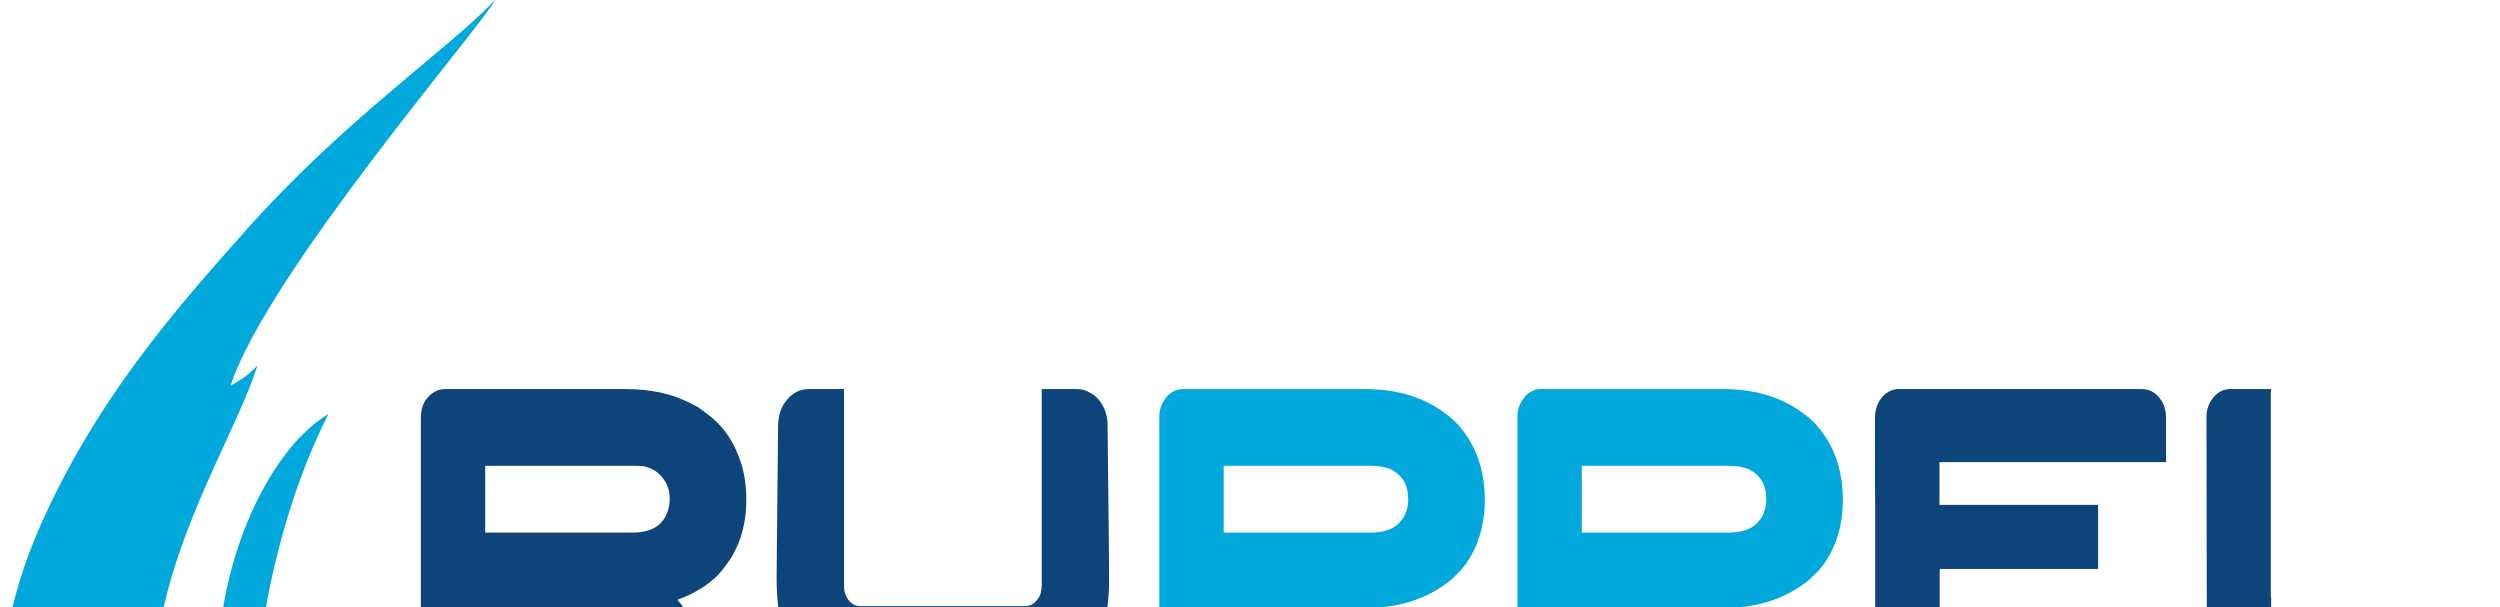
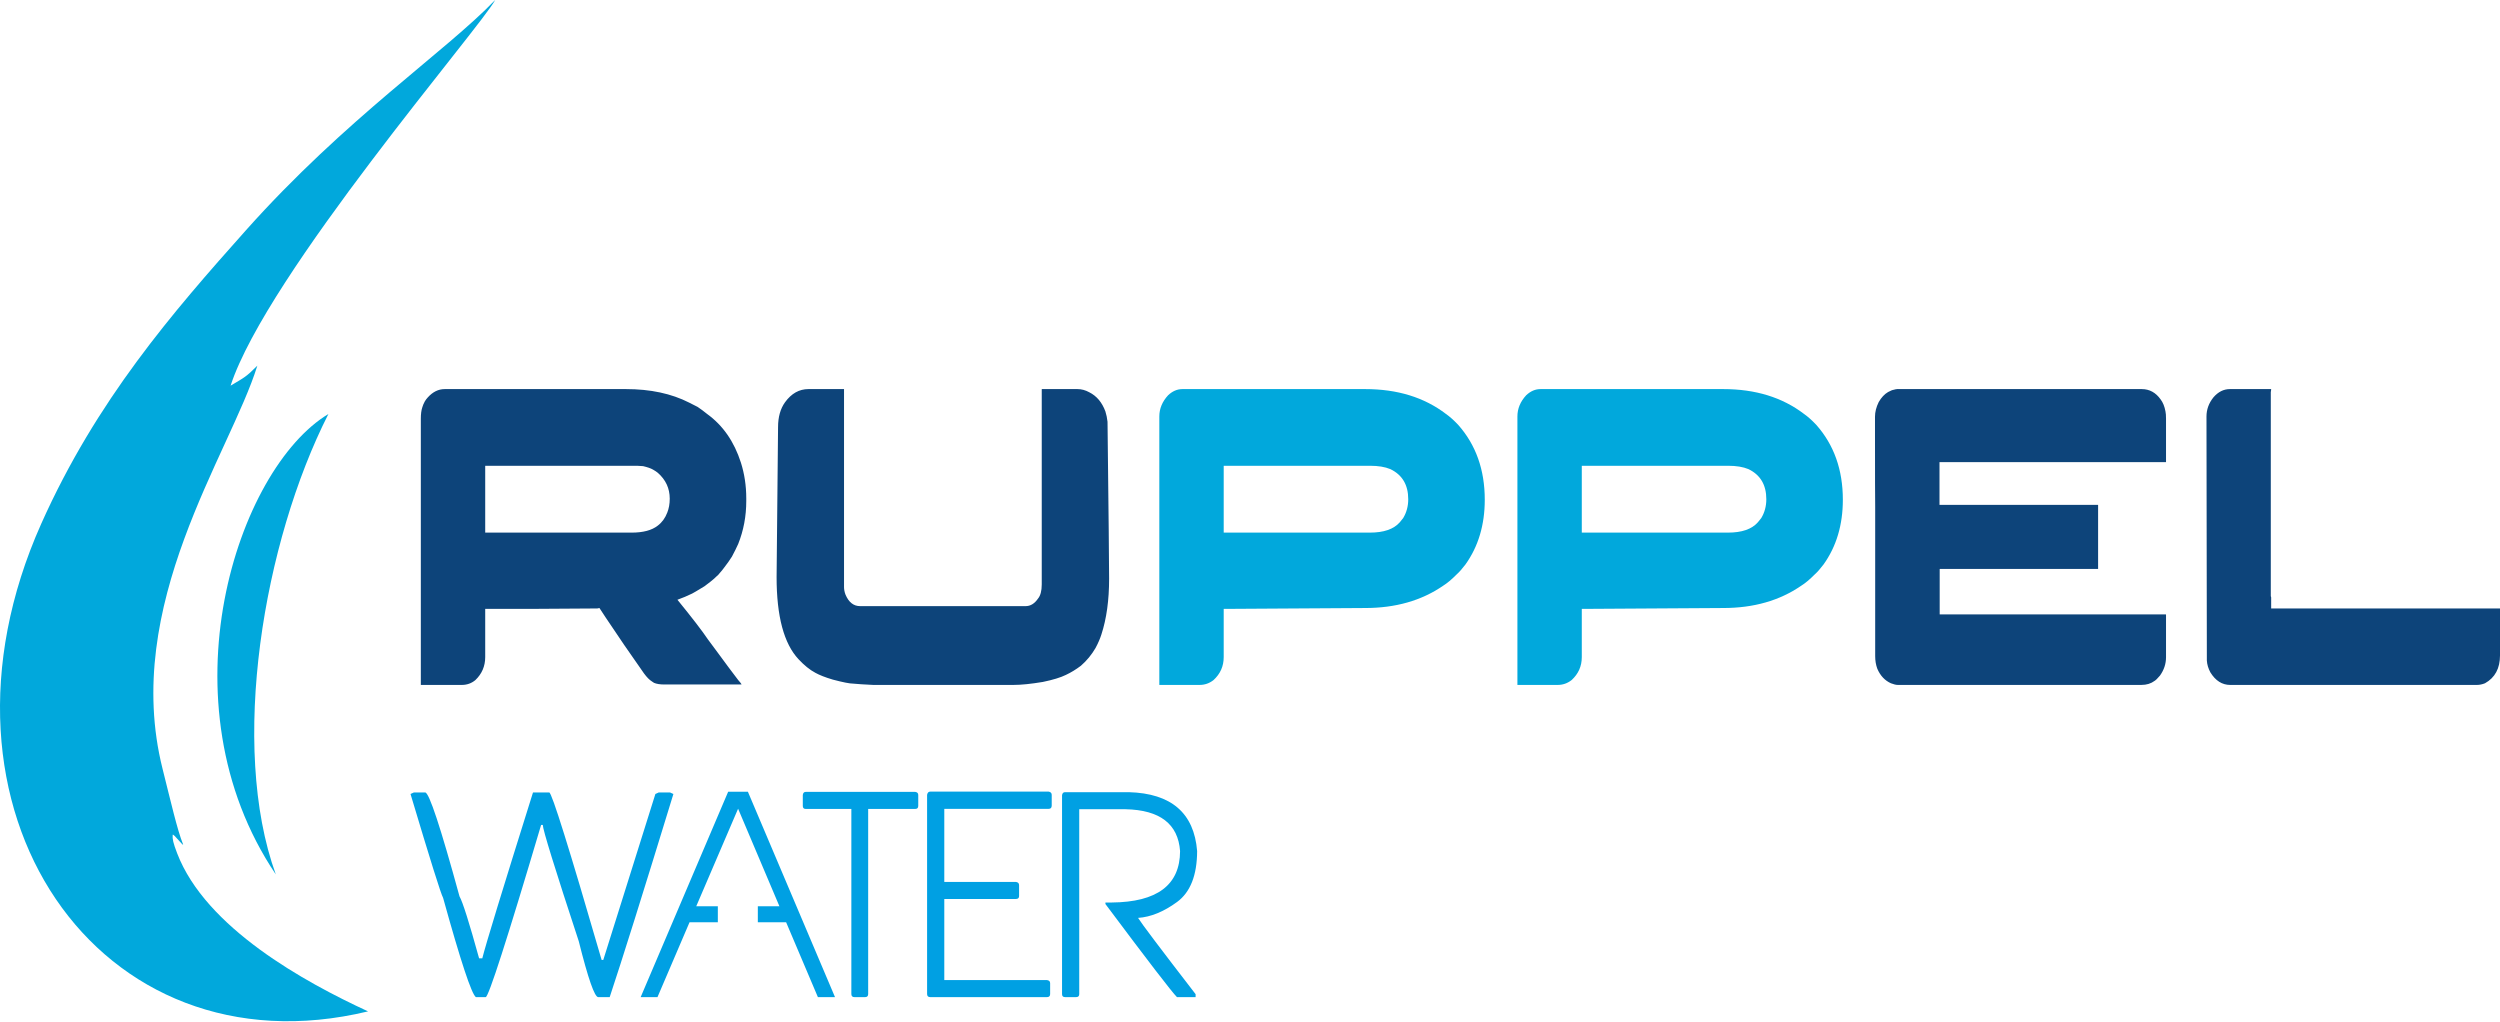
- <svg xmlns="http://www.w3.org/2000/svg" xml:space="preserve" version="1.1" style="shape-rendering:geometricPrecision; text-rendering:geometricPrecision; image-rendering:optimizeQuality; fill-rule:evenodd; clip-rule:evenodd" viewBox="0 0 12312.24 2985">
+ <svg xmlns="http://www.w3.org/2000/svg" xml:space="preserve" version="1.1" style="shape-rendering:geometricPrecision; text-rendering:geometricPrecision; image-rendering:optimizeQuality; fill-rule:evenodd; clip-rule:evenodd" viewBox="0 0 12312.24 5029.47">
  <defs>
    <style type="text/css">
   
    .fil3 {fill:#01A8DC}
    .fil2 {fill:#00A0E3;fill-rule:nonzero}
    .fil1 {fill:#01A8DC;fill-rule:nonzero}
    .fil0 {fill:#0D447A;fill-rule:nonzero}
   
  </style>
  </defs>
  <g id="Слой_x0020_1">
    <g id="_2746063857920">
      <g>
        <path class="fil0" d="M2189.76 1916.21l892.88 0c120.21,0 224.2,22.13 311.64,66.76 17.74,8.57 31.25,15.36 41.47,21.07 14.73,9.64 30.06,21.41 46.58,34.62 78.14,56.41 133.44,136.38 166.51,239.57 17.42,54.98 26.45,113.53 26.45,175.65l0 13.57c0,74.62 -13.23,144.95 -39.68,211.36 -8.42,18.56 -18.63,39.62 -30.95,62.48 -10.53,16.78 -23.15,34.63 -37.87,53.56 -6.92,9.63 -14.13,18.57 -21.04,26.05l-8.72 10.37 -7.21 6.42 -13.23 12.5c-10.52,9.28 -23.74,19.65 -39.67,31.42 -2.1,1.43 -4.51,3.22 -6.92,5.36 -15.92,9.64 -30.35,18.21 -43.28,26.06 -6.31,3.57 -12.62,6.77 -18.33,10.36 -22.82,11.06 -46.87,21.41 -72.12,30.33 72.73,89.25 122.62,154.24 149.67,194.58 18.03,24.28 36.06,48.56 53.49,72.13 33.66,46.05 65.53,88.9 96.17,128.88 9.31,10.35 15.03,17.48 16.53,21.77l-380.18 0c-21.63,0 -38.77,-2.86 -51.07,-8.2 -3.62,-2.15 -6.93,-4.29 -9.63,-6.44 -3.01,-2.14 -6.31,-4.64 -9.91,-7.13 -12.33,-10 -26.15,-26.42 -41.18,-49.27 -55.9,-78.91 -114.8,-164.96 -177.01,-258.49l-30.96 -47.12c-1.8,0 -5.1,0.71 -10.51,2.14 -36.36,0 -145.75,0.71 -328.48,2.14l-223.59 0 0 237.42c0,44.64 -16.23,82.47 -48.38,113.18 -19.24,16.07 -41.78,23.92 -67.03,23.92l-201.66 0 0 -1310.63c0,-23.55 2.41,-42.47 7.22,-56.41 2.41,-8.56 6.31,-18.21 12.32,-29.27 4.21,-7.14 9.02,-13.56 15.02,-19.99 24.65,-27.14 52.3,-40.69 82.66,-40.69zm199.85 377.72l0 329.17 721.28 0c56.19,0 99.16,-11.41 128.32,-34.27 21.33,-16.07 36.66,-37.49 46.87,-63.91 8.11,-20.36 12.32,-43.21 12.32,-68.9 0,-51.06 -19.83,-93.54 -59.19,-127.83 -5.72,-4.64 -12.04,-8.91 -18.33,-12.49 -1.82,-0.72 -3.62,-1.79 -5.42,-3.22 -10.52,-6.07 -26.76,-11.78 -48.39,-16.78 -6.91,0 -16.83,-0.72 -29.15,-1.79l-748.32 0zm1911.38 1079.28c-45.09,-2.15 -78.44,-4.28 -99.48,-6.44 -16.53,0 -49.6,-6.42 -99.47,-19.63 -37.57,-11.06 -66.42,-22.5 -86.26,-33.57 -27.64,-14.63 -55.29,-37.12 -82.94,-66.75 -72.12,-76.77 -108.19,-211.72 -108.19,-404.86l7.21 -738.67c0,-49.27 11.43,-90.33 34.27,-122.1 31.55,-43.56 70.03,-64.98 115.41,-64.98l175.21 0 0 974.66c0,11.42 2.1,23.57 6.9,36.77 15.92,38.2 39.97,57.48 72.13,57.48l815.35 0c23.44,0 43.87,-12.14 60.71,-36.77 12.32,-14.63 18.64,-37.84 18.64,-69.97l0 -960.03c0,-0.72 0,-1.43 0,-1.79 0,-0.35 0.6,-0.35 1.79,-0.35l174.31 0c19.85,0 39.38,5.34 58.01,15.71 36.36,18.21 62.81,49.62 79.34,94.25 5.1,16.42 8.72,33.56 10.51,51.04 5.42,457.36 7.82,715.11 7.82,772.95 0,105.32 -12.62,196.72 -37.87,274.19 -6.31,20 -15.94,42.49 -28.86,66.77 -19.54,33.56 -43.56,62.83 -72.43,87.82 -24.04,18.21 -48.68,33.21 -73.93,44.99 -25.25,12.49 -63.11,24.28 -113.6,34.62 -58,9.63 -106.08,14.64 -144.26,14.64l-690.31 0zm6246.82 -1457c38.17,0 69.13,17.12 93.18,51.04 11.13,14.64 19.23,34.28 23.73,58.92 1.82,8.21 2.71,19.98 2.71,35.34l0 214.58 -1115.57 0 0 210.27 781.08 0 0 315.61 -779.29 0 -0.9 1.06 0 222.79 1113.77 0c0.6,0 0.9,0.35 0.9,1.06l0 210.29c0,32.13 -9.92,62.12 -29.75,89.97 -12.33,14.64 -21.34,23.2 -26.45,26.06 -17.74,13.21 -39.37,19.99 -65.22,19.99l-1200.02 0c-8.42,0 -19.54,-2.86 -33.66,-8.21 -29.76,-13.57 -51.99,-37.13 -66.73,-71.4 -7.2,-19.28 -10.51,-40.35 -10.51,-62.48l0 -735.47c-0.61,-35.71 -0.91,-151.38 -0.91,-347.39l0 -96.03c0,-23.21 6.01,-47.13 18.33,-72.12 12.92,-22.5 28.24,-38.92 45.98,-49.27 12.93,-7.14 22.53,-10.72 28.85,-11.42 3.6,-1.43 9.01,-2.5 15.92,-3.21l1204.52 0zm433.98 0l203.46 0c0,4.28 -0.29,7.49 -0.9,10.35 -0.61,1.43 -0.91,2.5 -0.91,3.21l0 1006.08 1.81 2.14 -1.81 0c1.21,1.43 1.81,2.86 1.81,3.58 0,1.08 0,2.86 0,5l0 49.99 1126.99 0 0 231.35c0,63.91 -24.64,109.61 -73.94,137.1 -13.51,5.35 -26.73,8.21 -39.66,8.21l-1215.04 0c-39.67,0 -72.43,-20.71 -97.68,-61.77 -10.51,-19.64 -16.23,-38.92 -17.43,-58.54l0 -10.36 -1.81 -1191.37c0,-34.28 11.42,-65.69 34.26,-94.26 23.44,-27.14 50.48,-40.69 80.85,-40.69z" />
        <path class="fil1" d="M5823.18 1916.21l900.08 0c158.37,0 290.92,40.69 397.91,122.45 18.02,12.5 38.16,30.35 59.81,53.2 87.45,98.55 131.33,221.35 131.33,369.16 0,124.25 -31.87,230.63 -95.28,319.18 -16.52,21.41 -30.06,37.13 -41.47,47.13 -26.14,26.42 -49.28,45.7 -68.53,57.48 -106.38,73.19 -234.11,109.61 -383.77,109.61l-678 4.27 -18.64 0 0 237.42c0,44.64 -16.52,82.47 -50.19,113.18 -20.42,16.07 -43.28,23.92 -68.53,23.92l-198.34 0 0 -1322.04c0,-38.56 14.42,-73.2 43.29,-104.62 21.63,-20.34 45.07,-30.33 70.32,-30.33zm203.45 377.72l0 329.17 719.47 0c68.53,0 117.82,-16.78 147.86,-51.05 5.42,-6.42 10.82,-13.21 16.83,-21.06 16.24,-27.14 24.64,-57.84 24.64,-92.11 0,-71.05 -29.45,-120.31 -88.05,-148.53 -26.45,-11.06 -59.81,-16.42 -99.47,-16.42l-721.27 0zm1560.06 -377.72l900.08 0c158.37,0 290.92,40.69 397.91,122.45 18.03,12.5 38.16,30.35 59.81,53.2 87.46,98.55 131.34,221.35 131.34,369.16 0,124.25 -31.87,230.63 -95.28,319.18 -16.52,21.41 -30.05,37.13 -41.47,47.13 -26.15,26.42 -49.27,45.7 -68.53,57.48 -106.38,73.19 -234.1,109.61 -383.77,109.61l-678 4.27 -18.64 0 0 237.42c0,44.64 -16.52,82.47 -50.19,113.18 -20.43,16.07 -43.27,23.92 -68.52,23.92l-198.35 0 0 -1322.04c0,-38.56 14.42,-73.2 43.29,-104.62 21.62,-20.34 45.07,-30.33 70.32,-30.33zm203.45 377.72l0 329.17 719.47 0c68.53,0 117.82,-16.78 147.86,-51.05 5.42,-6.42 10.83,-13.21 16.83,-21.06 16.24,-27.14 24.64,-57.84 24.64,-92.11 0,-71.05 -29.45,-120.31 -88.05,-148.53 -26.45,-11.06 -59.8,-16.42 -99.47,-16.42l-721.27 0z" />
      </g>
      <path class="fil2" d="M2038.23 3902.78l55.77 0c19.3,0 75.55,170.39 168.98,511.64 15.54,27.07 47.78,128.74 96.5,305.25l15.76 0c16.71,-67.08 99.8,-339.37 249.71,-816.89l80.01 0c12.48,0 98.37,274.89 257.95,824.65l8.23 0 256.53 -817.11 16.47 -7.54 55.78 0 16.47 7.54c-149.68,489.05 -254.42,822.53 -313.72,1000.46l-56.48 0c-17.89,0 -49.9,-91.79 -95.79,-275.12 -118.15,-359.38 -177.21,-550.48 -177.21,-573.07l-8.24 0c-167.8,565.53 -258.88,848.19 -273,848.19l-48.24 0c-21.65,-15.53 -75.55,-178.63 -161.45,-488.82 -10.6,-18.35 -64.02,-188.98 -160.52,-511.64l16.48 -7.54zm2074.1 1007.99l0 0 -429.03 -1011.52 -97.21 0 -430.92 1011.52 82.84 0 157.92 -368.79 139.32 0 0 -78.61 -106.38 0 206.16 -480.57 203.58 480.57 -106.38 0 0 78.61 139.32 0 156.5 368.79 84.26 0zm-144.28 -1010.81l539.18 0c10.11,1.41 15.05,6.36 15.05,15.3l0 53.66c0,10.13 -4.94,15.06 -15.05,15.06l-231.58 0 0 911.5c0,10.11 -5.18,15.3 -15.3,15.3l-52.24 0c-10.12,0 -15.3,-5.19 -15.3,-15.3l0 -911.5 -224.75 0c-9.65,0 -14.37,-4.93 -14.37,-15.06l0 -53.66c1.18,-10.12 6.13,-15.3 14.37,-15.3zm613.55 -1.41l582.71 0c10.12,1.88 15.3,7.06 15.3,16.01l0 52.94c0,10.6 -5.18,16.02 -15.3,16.02l-513.76 0 0 359.84 352.55 0c10.36,1.41 15.78,6.59 15.78,15.77l0 53.89c0,9.64 -5.42,14.36 -15.78,14.36l-352.55 0 0 399.38 505.53 0c10.58,1.16 15.76,6.58 15.76,15.76l0 52.96c0,10.11 -5.18,15.3 -15.76,15.3l-574.48 0c-10.36,0 -15.78,-5.19 -15.78,-15.3l0 -980.92c1.89,-10.59 7.06,-16.01 15.78,-16.01zm663.9 2.82l313.72 0c209.23,5.89 321.49,102.61 336.54,290.18 -0.48,119.09 -33.42,202.63 -98.85,250.63 -65.66,48.02 -129.67,74.15 -192.05,78.38 15.55,25.65 109.91,150.85 283.36,375.61l0 14.59 -91.77 0c-24.25,-24.01 -141.69,-176.75 -352.32,-458.46l0 -7.54 31.07 0c223.81,-1.88 336.06,-86.37 336.54,-253.23 -9.65,-133.68 -99.09,-202.4 -268.29,-206.16l-228.29 0 0 910.79c0,9.64 -5.17,14.59 -15.77,14.59l-53.89 0c-10.11,0 -15.05,-4.95 -15.05,-14.59l0 -979.75c1.4,-10.11 6.35,-15.06 15.05,-15.06z" />
      <g>
        <path class="fil3" d="M1135.59 1899.48c67.55,-40.35 75.57,-42.09 131.86,-98.68 -135.07,434.55 -669.33,1178.67 -466.93,1985.25 40.27,160.46 73.08,303.1 100.52,370.76 8.59,21.13 -49.46,-56.75 -50.57,-44.99 -1.85,19.86 2.22,38.9 21.74,89.99 140.6,367.6 628.48,635.18 940.39,779.1 -1326.79,320.09 -2237.25,-995.12 -1609.88,-2400.71 272.04,-609.44 648.48,-1042.45 1008.31,-1445.98 490.93,-550.48 983.18,-879.48 1227.64,-1134.23 -69.79,132.84 -1124.32,1351.65 -1303.1,1899.48z" />
        <path class="fil3" d="M1358.23 4306.33c-571.12,-848.45 -189.37,-1998.08 259.1,-2267.41 -319.88,630.08 -488.95,1632.68 -259.1,2267.41z" />
      </g>
    </g>
  </g>
</svg>
